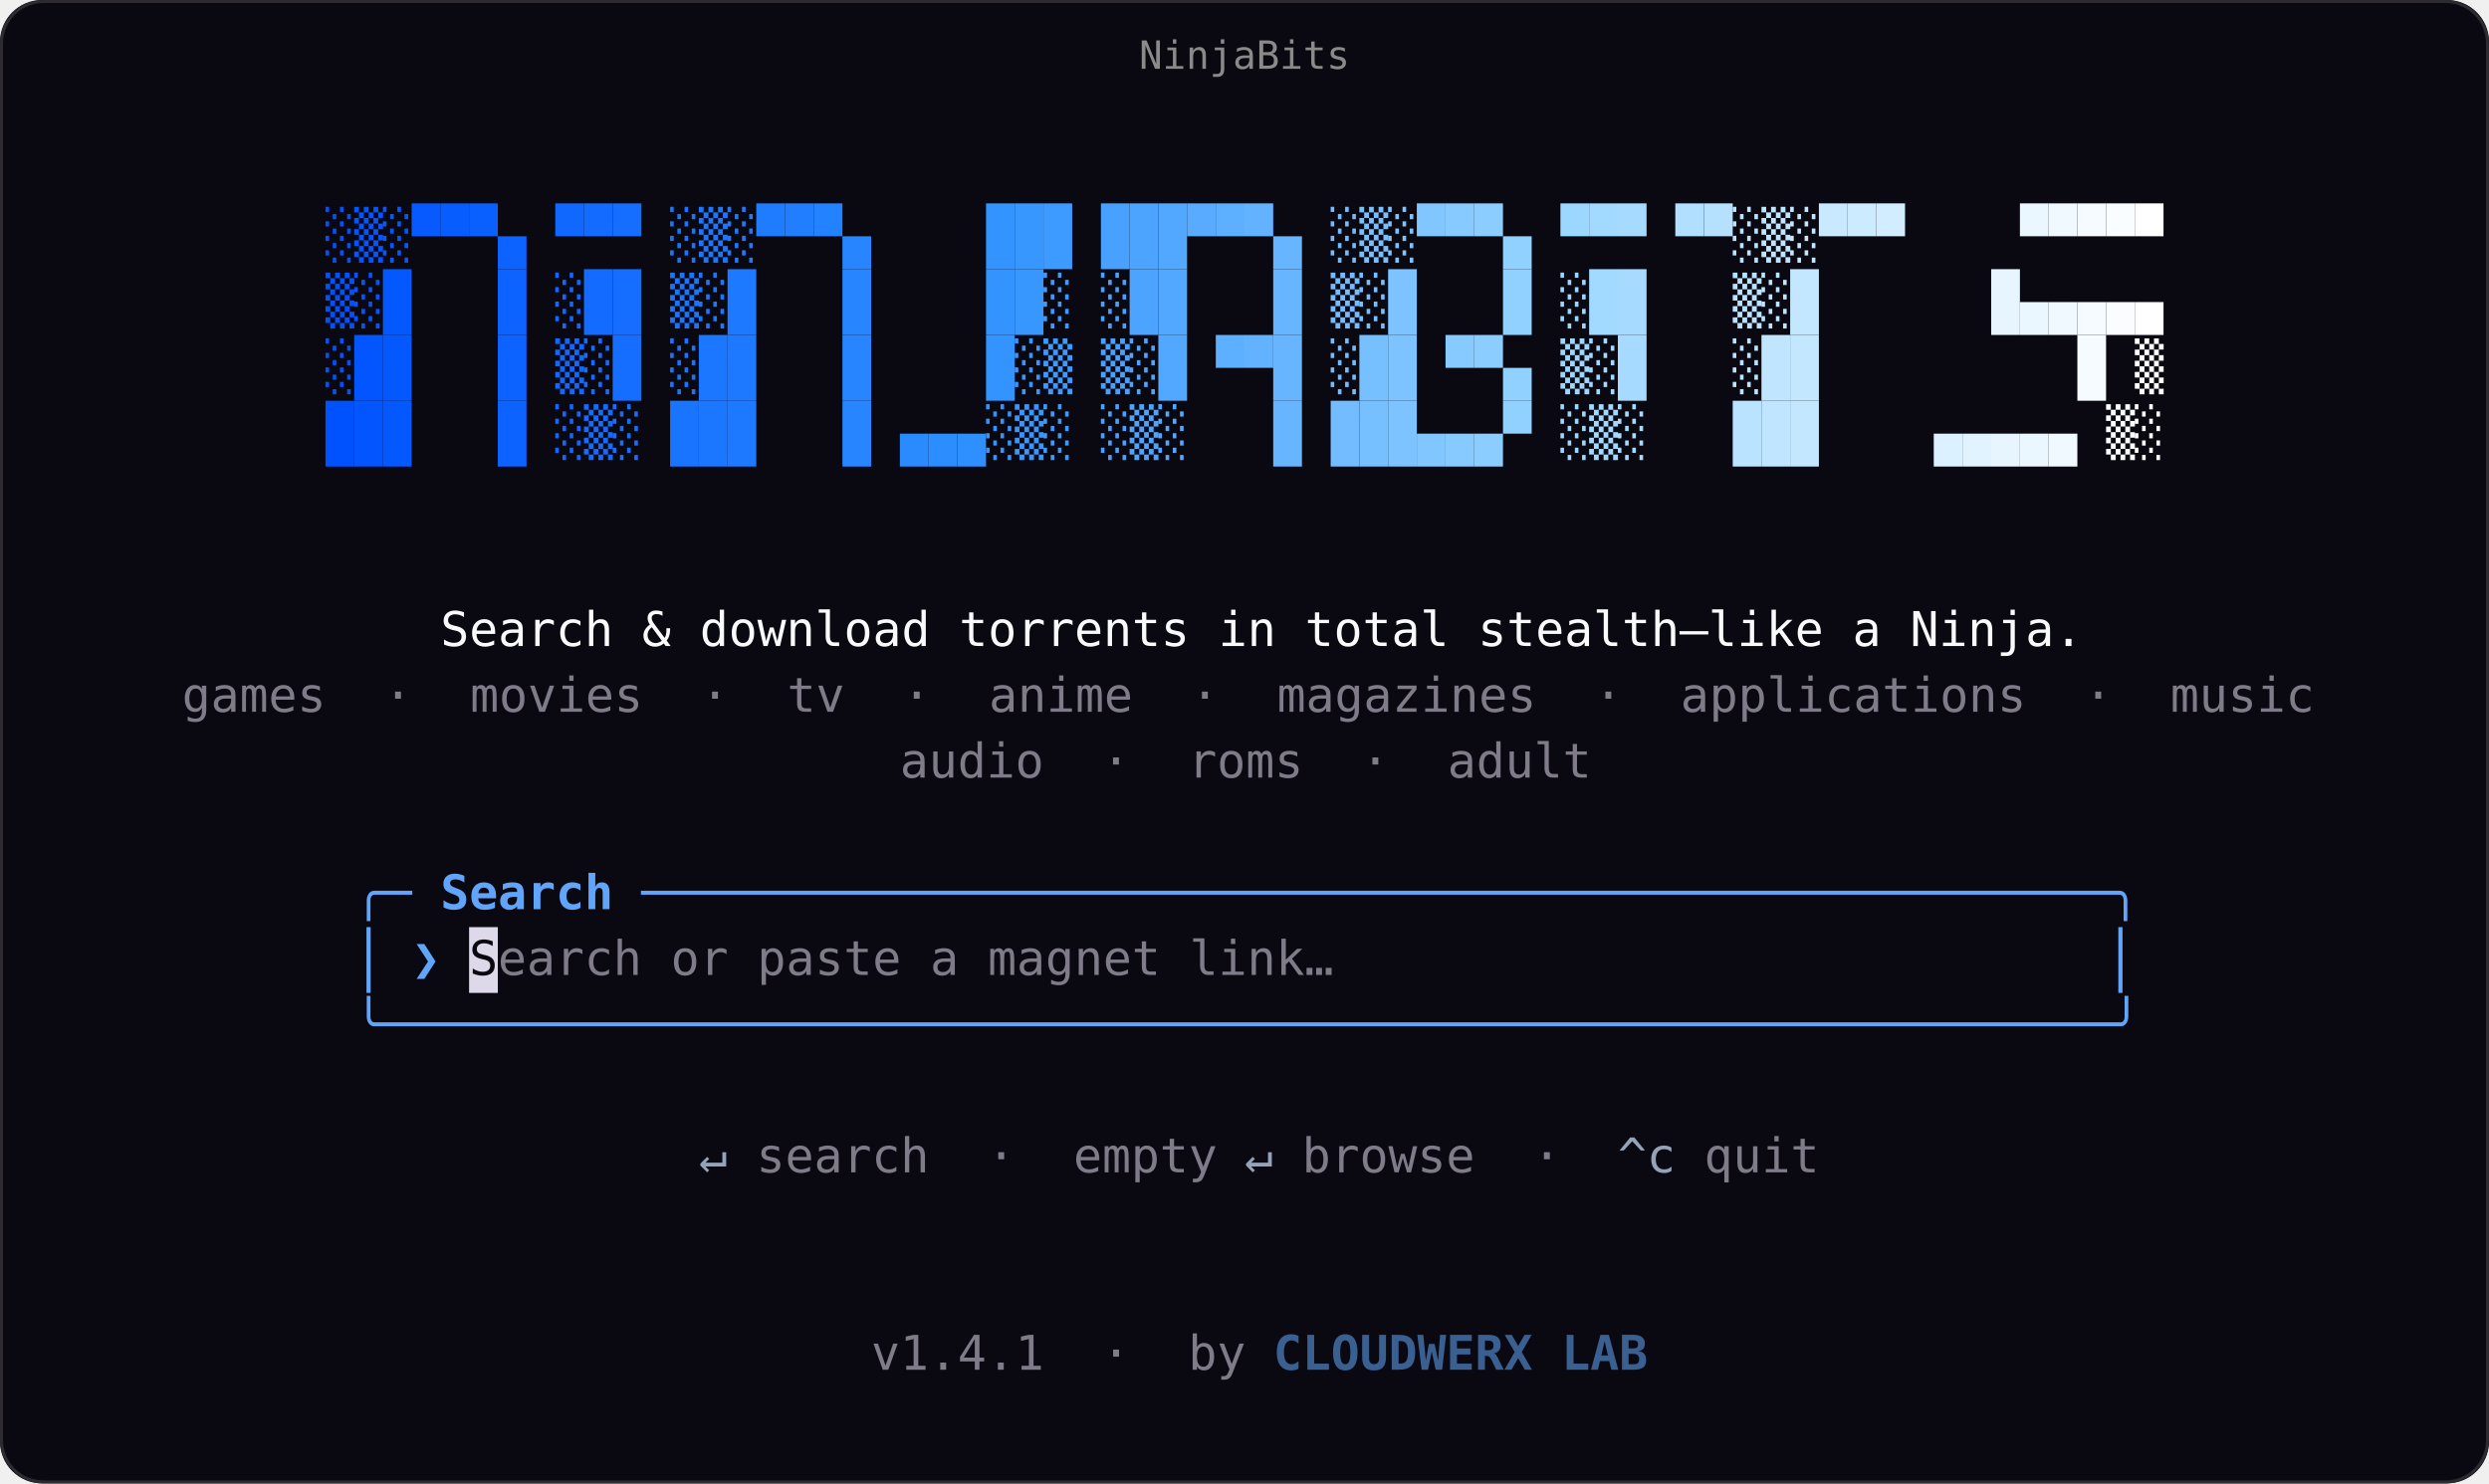
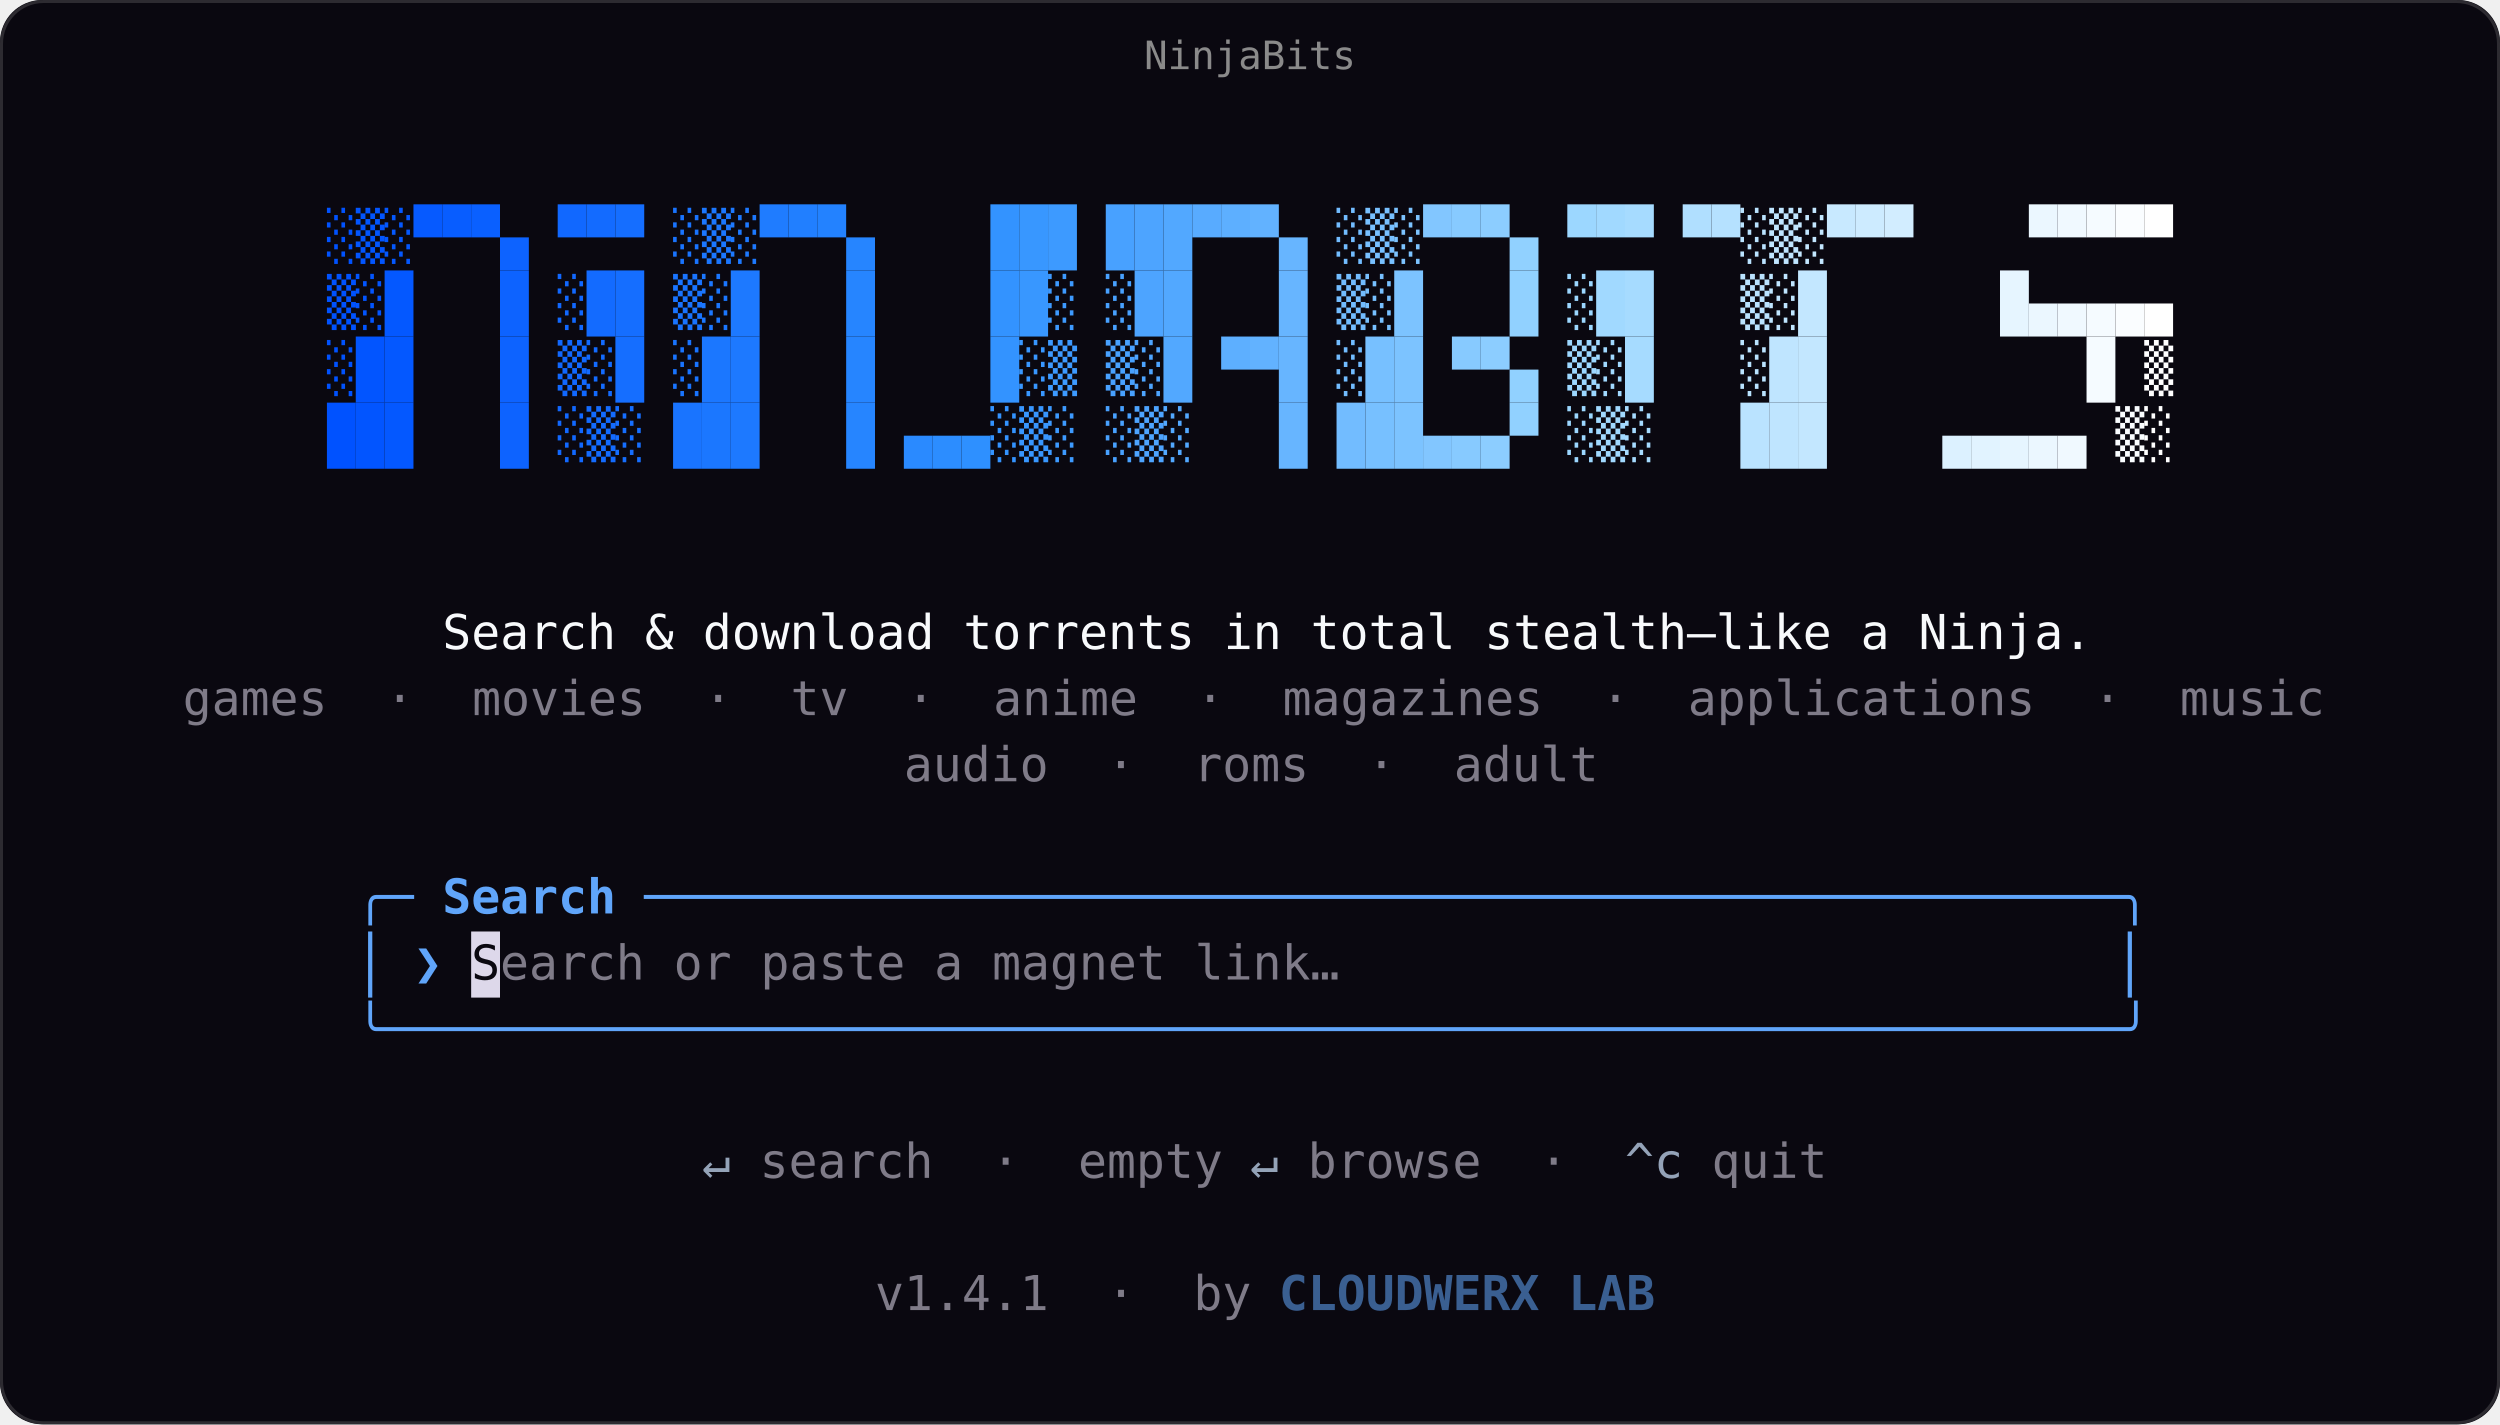
- <svg xmlns="http://www.w3.org/2000/svg" width="832" height="496" viewBox="0 0 832 496" style="max-width: 832px; width: 100%; height: auto;" role="img">
+ <svg xmlns="http://www.w3.org/2000/svg" width="832" height="474" viewBox="0 0 832 474" style="max-width: 832px; width: 100%; height: auto;" role="img">
  <rect width="100%" height="100%" rx="14" fill="#0a0810" />
-   <rect x="0.5" y="0.5" width="831" height="495" rx="14" fill="none" stroke="#2d2b31" stroke-width="1" />
+   <rect x="0.5" y="0.5" width="831" height="473" rx="14" fill="none" stroke="#2d2b31" stroke-width="1" />
  <text x="416" y="23" text-anchor="middle" font-family="ui-monospace, &quot;Cascadia Mono&quot;, &quot;SF Mono&quot;, Menlo, Consolas, &quot;DejaVu Sans Mono&quot;, monospace" font-size="13" fill="#8a8a8a">NinjaBits</text>
  <g font-family="ui-monospace, &quot;Cascadia Mono&quot;, &quot;SF Mono&quot;, Menlo, Consolas, &quot;DejaVu Sans Mono&quot;, monospace" font-size="16" fill="#ddd8ea">
    <text x="108.8" y="84" textLength="9.6" lengthAdjust="spacingAndGlyphs" xml:space="preserve" fill="#0052ff" font-weight="600">░</text>
    <text x="118.4" y="84" textLength="9.6" lengthAdjust="spacingAndGlyphs" xml:space="preserve" fill="#0255ff" font-weight="600">▒</text>
    <text x="128" y="84" textLength="9.6" lengthAdjust="spacingAndGlyphs" xml:space="preserve" fill="#0458ff" font-weight="600">░</text>
    <rect x="137.6" y="68" width="9.6" height="11" fill="#065aff" />
    <rect x="147.2" y="68" width="9.6" height="11" fill="#085dff" />
    <rect x="156.8" y="68" width="9.6" height="11" fill="#0a60ff" />
    <rect x="166.4" y="79" width="9.6" height="11" fill="#0d63ff" />
    <rect x="185.6" y="68" width="9.6" height="11" fill="#1168ff" />
    <rect x="195.2" y="68" width="9.6" height="11" fill="#136bff" />
    <rect x="204.8" y="68" width="9.6" height="11" fill="#156eff" />
    <text x="224" y="84" textLength="9.6" lengthAdjust="spacingAndGlyphs" xml:space="preserve" fill="#1974ff" font-weight="600">░</text>
    <text x="233.6" y="84" textLength="9.6" lengthAdjust="spacingAndGlyphs" xml:space="preserve" fill="#1b77ff" font-weight="600">▒</text>
    <text x="243.2" y="84" textLength="9.6" lengthAdjust="spacingAndGlyphs" xml:space="preserve" fill="#1d79ff" font-weight="600">░</text>
    <rect x="252.8" y="68" width="9.6" height="11" fill="#1f7cff" />
    <rect x="262.4" y="68" width="9.6" height="11" fill="#217fff" />
    <rect x="272" y="68" width="9.6" height="11" fill="#2382ff" />
    <rect x="281.6" y="79" width="9.6" height="11" fill="#2685ff" />
    <rect x="329.6" y="68" width="9.6" height="22" fill="#3393ff" />
    <rect x="339.2" y="68" width="9.6" height="22" fill="#3897ff" />
    <rect x="348.8" y="68" width="9.6" height="22" fill="#3d9aff" />
    <rect x="368" y="68" width="9.6" height="22" fill="#48a1ff" />
    <rect x="377.6" y="68" width="9.6" height="22" fill="#4da4ff" />
    <rect x="387.2" y="68" width="9.6" height="22" fill="#52a8ff" />
    <rect x="396.8" y="68" width="9.6" height="11" fill="#58abff" />
    <rect x="406.4" y="68" width="9.6" height="11" fill="#5dafff" />
    <rect x="416" y="68" width="9.6" height="11" fill="#62b2ff" />
    <rect x="425.6" y="79" width="9.6" height="11" fill="#67b5ff" />
    <text x="444.8" y="84" textLength="9.6" lengthAdjust="spacingAndGlyphs" xml:space="preserve" fill="#72bcff" font-weight="600">░</text>
    <text x="454.4" y="84" textLength="9.6" lengthAdjust="spacingAndGlyphs" xml:space="preserve" fill="#77c0ff" font-weight="600">▒</text>
    <text x="464" y="84" textLength="9.6" lengthAdjust="spacingAndGlyphs" xml:space="preserve" fill="#7cc3ff" font-weight="600">░</text>
    <rect x="473.6" y="68" width="9.6" height="11" fill="#82c6ff" />
    <rect x="483.2" y="68" width="9.6" height="11" fill="#87caff" />
    <rect x="492.8" y="68" width="9.6" height="11" fill="#8ccdff" />
    <rect x="502.4" y="79" width="9.6" height="11" fill="#91d1ff" />
    <rect x="521.6" y="68" width="9.6" height="11" fill="#9cd7ff" />
    <rect x="531.2" y="68" width="9.6" height="11" fill="#a1d9ff" />
    <rect x="540.8" y="68" width="9.6" height="11" fill="#a6dbff" />
    <rect x="560" y="68" width="9.6" height="11" fill="#b0dfff" />
    <rect x="569.6" y="68" width="9.6" height="11" fill="#b5e1ff" />
    <text x="579.2" y="84" textLength="9.6" lengthAdjust="spacingAndGlyphs" xml:space="preserve" fill="#bae3ff" font-weight="600">░</text>
    <text x="588.8" y="84" textLength="9.6" lengthAdjust="spacingAndGlyphs" xml:space="preserve" fill="#bfe5ff" font-weight="600">▒</text>
    <text x="598.4" y="84" textLength="9.6" lengthAdjust="spacingAndGlyphs" xml:space="preserve" fill="#c3e7ff" font-weight="600">░</text>
    <rect x="608" y="68" width="9.6" height="11" fill="#c8e9ff" />
    <rect x="617.6" y="68" width="9.6" height="11" fill="#cdebff" />
    <rect x="627.2" y="68" width="9.6" height="11" fill="#d2edff" />
    <rect x="675.2" y="68" width="9.6" height="11" fill="#ebf7ff" />
    <rect x="684.8" y="68" width="9.6" height="11" fill="#f0f9ff" />
    <rect x="694.4" y="68" width="9.6" height="11" fill="#f5fbff" />
    <rect x="704" y="68" width="9.6" height="11" fill="#fafdff" />
    <rect x="713.6" y="68" width="9.6" height="11" fill="#ffffff" />
    <text x="108.8" y="106" textLength="9.6" lengthAdjust="spacingAndGlyphs" xml:space="preserve" fill="#0052ff" font-weight="600">▒</text>
    <text x="118.4" y="106" textLength="9.6" lengthAdjust="spacingAndGlyphs" xml:space="preserve" fill="#0255ff" font-weight="600">░</text>
    <rect x="128" y="90" width="9.6" height="22" fill="#0458ff" />
    <rect x="166.4" y="90" width="9.6" height="22" fill="#0d63ff" />
    <text x="185.6" y="106" textLength="9.6" lengthAdjust="spacingAndGlyphs" xml:space="preserve" fill="#1168ff" font-weight="600">░</text>
    <rect x="195.2" y="90" width="9.6" height="22" fill="#136bff" />
    <rect x="204.8" y="90" width="9.6" height="22" fill="#156eff" />
    <text x="224" y="106" textLength="9.6" lengthAdjust="spacingAndGlyphs" xml:space="preserve" fill="#1974ff" font-weight="600">▒</text>
    <text x="233.6" y="106" textLength="9.6" lengthAdjust="spacingAndGlyphs" xml:space="preserve" fill="#1b77ff" font-weight="600">░</text>
    <rect x="243.2" y="90" width="9.6" height="22" fill="#1d79ff" />
    <rect x="281.6" y="90" width="9.6" height="22" fill="#2685ff" />
    <rect x="329.6" y="90" width="9.6" height="22" fill="#3393ff" />
    <rect x="339.2" y="90" width="9.6" height="22" fill="#3897ff" />
    <text x="348.8" y="106" textLength="9.6" lengthAdjust="spacingAndGlyphs" xml:space="preserve" fill="#3d9aff" font-weight="600">░</text>
    <text x="368" y="106" textLength="9.6" lengthAdjust="spacingAndGlyphs" xml:space="preserve" fill="#48a1ff" font-weight="600">░</text>
    <rect x="377.6" y="90" width="9.6" height="22" fill="#4da4ff" />
    <rect x="387.2" y="90" width="9.6" height="22" fill="#52a8ff" />
    <rect x="425.6" y="90" width="9.6" height="22" fill="#67b5ff" />
    <text x="444.8" y="106" textLength="9.6" lengthAdjust="spacingAndGlyphs" xml:space="preserve" fill="#72bcff" font-weight="600">▒</text>
    <text x="454.4" y="106" textLength="9.6" lengthAdjust="spacingAndGlyphs" xml:space="preserve" fill="#77c0ff" font-weight="600">░</text>
    <rect x="464" y="90" width="9.6" height="22" fill="#7cc3ff" />
    <rect x="502.4" y="90" width="9.6" height="22" fill="#91d1ff" />
    <text x="521.6" y="106" textLength="9.6" lengthAdjust="spacingAndGlyphs" xml:space="preserve" fill="#9cd7ff" font-weight="600">░</text>
    <rect x="531.2" y="90" width="9.6" height="22" fill="#a1d9ff" />
    <rect x="540.8" y="90" width="9.6" height="22" fill="#a6dbff" />
    <text x="579.2" y="106" textLength="9.6" lengthAdjust="spacingAndGlyphs" xml:space="preserve" fill="#bae3ff" font-weight="600">▒</text>
    <text x="588.8" y="106" textLength="9.6" lengthAdjust="spacingAndGlyphs" xml:space="preserve" fill="#bfe5ff" font-weight="600">░</text>
    <rect x="598.4" y="90" width="9.6" height="22" fill="#c3e7ff" />
    <rect x="665.6" y="90" width="9.6" height="22" fill="#e6f5ff" />
    <rect x="675.2" y="101" width="9.6" height="11" fill="#ebf7ff" />
    <rect x="684.8" y="101" width="9.6" height="11" fill="#f0f9ff" />
    <rect x="694.4" y="101" width="9.6" height="11" fill="#f5fbff" />
    <rect x="704" y="101" width="9.6" height="11" fill="#fafdff" />
    <rect x="713.6" y="101" width="9.6" height="11" fill="#ffffff" />
    <text x="108.8" y="128" textLength="9.6" lengthAdjust="spacingAndGlyphs" xml:space="preserve" fill="#0052ff" font-weight="600">░</text>
    <rect x="118.4" y="112" width="9.6" height="22" fill="#0255ff" />
    <rect x="128" y="112" width="9.6" height="22" fill="#0458ff" />
    <rect x="166.4" y="112" width="9.6" height="22" fill="#0d63ff" />
    <text x="185.6" y="128" textLength="9.6" lengthAdjust="spacingAndGlyphs" xml:space="preserve" fill="#1168ff" font-weight="600">▒</text>
    <text x="195.2" y="128" textLength="9.6" lengthAdjust="spacingAndGlyphs" xml:space="preserve" fill="#136bff" font-weight="600">░</text>
    <rect x="204.8" y="112" width="9.6" height="22" fill="#156eff" />
    <text x="224" y="128" textLength="9.6" lengthAdjust="spacingAndGlyphs" xml:space="preserve" fill="#1974ff" font-weight="600">░</text>
    <rect x="233.6" y="112" width="9.6" height="22" fill="#1b77ff" />
    <rect x="243.2" y="112" width="9.6" height="22" fill="#1d79ff" />
    <rect x="281.6" y="112" width="9.6" height="22" fill="#2685ff" />
    <rect x="329.6" y="112" width="9.6" height="22" fill="#3393ff" />
    <text x="339.2" y="128" textLength="9.6" lengthAdjust="spacingAndGlyphs" xml:space="preserve" fill="#3897ff" font-weight="600">░</text>
    <text x="348.8" y="128" textLength="9.6" lengthAdjust="spacingAndGlyphs" xml:space="preserve" fill="#3d9aff" font-weight="600">▒</text>
    <text x="368" y="128" textLength="9.6" lengthAdjust="spacingAndGlyphs" xml:space="preserve" fill="#48a1ff" font-weight="600">▒</text>
    <text x="377.6" y="128" textLength="9.6" lengthAdjust="spacingAndGlyphs" xml:space="preserve" fill="#4da4ff" font-weight="600">░</text>
    <rect x="387.2" y="112" width="9.6" height="22" fill="#52a8ff" />
    <rect x="406.4" y="112" width="9.6" height="11" fill="#5dafff" />
    <rect x="416" y="112" width="9.6" height="11" fill="#62b2ff" />
    <rect x="425.6" y="112" width="9.6" height="22" fill="#67b5ff" />
    <text x="444.8" y="128" textLength="9.6" lengthAdjust="spacingAndGlyphs" xml:space="preserve" fill="#72bcff" font-weight="600">░</text>
    <rect x="454.4" y="112" width="9.6" height="22" fill="#77c0ff" />
    <rect x="464" y="112" width="9.6" height="22" fill="#7cc3ff" />
    <rect x="483.2" y="112" width="9.6" height="11" fill="#87caff" />
    <rect x="492.8" y="112" width="9.6" height="11" fill="#8ccdff" />
    <rect x="502.4" y="123" width="9.6" height="11" fill="#91d1ff" />
    <text x="521.6" y="128" textLength="9.6" lengthAdjust="spacingAndGlyphs" xml:space="preserve" fill="#9cd7ff" font-weight="600">▒</text>
    <text x="531.2" y="128" textLength="9.6" lengthAdjust="spacingAndGlyphs" xml:space="preserve" fill="#a1d9ff" font-weight="600">░</text>
    <rect x="540.8" y="112" width="9.6" height="22" fill="#a6dbff" />
    <text x="579.2" y="128" textLength="9.6" lengthAdjust="spacingAndGlyphs" xml:space="preserve" fill="#bae3ff" font-weight="600">░</text>
    <rect x="588.8" y="112" width="9.6" height="22" fill="#bfe5ff" />
    <rect x="598.4" y="112" width="9.6" height="22" fill="#c3e7ff" />
    <rect x="694.4" y="112" width="9.6" height="22" fill="#f5fbff" />
    <text x="713.6" y="128" textLength="9.6" lengthAdjust="spacingAndGlyphs" xml:space="preserve" fill="#ffffff" font-weight="600">▒</text>
    <rect x="108.8" y="134" width="9.6" height="22" fill="#0052ff" />
    <rect x="118.4" y="134" width="9.6" height="22" fill="#0255ff" />
    <rect x="128" y="134" width="9.6" height="22" fill="#0458ff" />
    <rect x="166.4" y="134" width="9.6" height="22" fill="#0d63ff" />
    <text x="185.6" y="150" textLength="9.6" lengthAdjust="spacingAndGlyphs" xml:space="preserve" fill="#1168ff" font-weight="600">░</text>
    <text x="195.2" y="150" textLength="9.6" lengthAdjust="spacingAndGlyphs" xml:space="preserve" fill="#136bff" font-weight="600">▒</text>
    <text x="204.8" y="150" textLength="9.6" lengthAdjust="spacingAndGlyphs" xml:space="preserve" fill="#156eff" font-weight="600">░</text>
    <rect x="224" y="134" width="9.6" height="22" fill="#1974ff" />
    <rect x="233.6" y="134" width="9.6" height="22" fill="#1b77ff" />
    <rect x="243.2" y="134" width="9.6" height="22" fill="#1d79ff" />
    <rect x="281.6" y="134" width="9.6" height="22" fill="#2685ff" />
    <rect x="300.8" y="145" width="9.6" height="11" fill="#2a8aff" />
    <rect x="310.4" y="145" width="9.6" height="11" fill="#2c8dff" />
    <rect x="320" y="145" width="9.6" height="11" fill="#2e90ff" />
    <text x="329.6" y="150" textLength="9.6" lengthAdjust="spacingAndGlyphs" xml:space="preserve" fill="#3393ff" font-weight="600">░</text>
    <text x="339.2" y="150" textLength="9.6" lengthAdjust="spacingAndGlyphs" xml:space="preserve" fill="#3897ff" font-weight="600">▒</text>
    <text x="348.8" y="150" textLength="9.6" lengthAdjust="spacingAndGlyphs" xml:space="preserve" fill="#3d9aff" font-weight="600">░</text>
    <text x="368" y="150" textLength="9.6" lengthAdjust="spacingAndGlyphs" xml:space="preserve" fill="#48a1ff" font-weight="600">░</text>
    <text x="377.6" y="150" textLength="9.6" lengthAdjust="spacingAndGlyphs" xml:space="preserve" fill="#4da4ff" font-weight="600">▒</text>
    <text x="387.2" y="150" textLength="9.6" lengthAdjust="spacingAndGlyphs" xml:space="preserve" fill="#52a8ff" font-weight="600">░</text>
    <rect x="425.6" y="134" width="9.6" height="22" fill="#67b5ff" />
    <rect x="444.8" y="134" width="9.6" height="22" fill="#72bcff" />
    <rect x="454.4" y="134" width="9.6" height="22" fill="#77c0ff" />
    <rect x="464" y="134" width="9.6" height="22" fill="#7cc3ff" />
    <rect x="473.6" y="145" width="9.6" height="11" fill="#82c6ff" />
    <rect x="483.2" y="145" width="9.6" height="11" fill="#87caff" />
    <rect x="492.8" y="145" width="9.6" height="11" fill="#8ccdff" />
    <rect x="502.4" y="134" width="9.6" height="11" fill="#91d1ff" />
    <text x="521.6" y="150" textLength="9.6" lengthAdjust="spacingAndGlyphs" xml:space="preserve" fill="#9cd7ff" font-weight="600">░</text>
    <text x="531.2" y="150" textLength="9.6" lengthAdjust="spacingAndGlyphs" xml:space="preserve" fill="#a1d9ff" font-weight="600">▒</text>
    <text x="540.8" y="150" textLength="9.6" lengthAdjust="spacingAndGlyphs" xml:space="preserve" fill="#a6dbff" font-weight="600">░</text>
    <rect x="579.2" y="134" width="9.6" height="22" fill="#bae3ff" />
    <rect x="588.8" y="134" width="9.6" height="22" fill="#bfe5ff" />
    <rect x="598.4" y="134" width="9.6" height="22" fill="#c3e7ff" />
    <rect x="646.4" y="145" width="9.6" height="11" fill="#dcf1ff" />
    <rect x="656" y="145" width="9.6" height="11" fill="#e1f3ff" />
    <rect x="665.6" y="145" width="9.6" height="11" fill="#e6f5ff" />
    <rect x="675.2" y="145" width="9.6" height="11" fill="#ebf7ff" />
    <rect x="684.8" y="145" width="9.6" height="11" fill="#f0f9ff" />
    <text x="704" y="150" textLength="9.6" lengthAdjust="spacingAndGlyphs" xml:space="preserve" fill="#fafdff" font-weight="600">▒</text>
    <text x="713.6" y="150" textLength="9.6" lengthAdjust="spacingAndGlyphs" xml:space="preserve" fill="#ffffff" font-weight="600">░</text>
    <text x="147.2" y="216" textLength="547.2" lengthAdjust="spacingAndGlyphs" xml:space="preserve" fill="#f8fafc">Search &amp; download torrents in total stealth—like a Ninja.</text>
    <text x="60.8" y="238" textLength="710.4" lengthAdjust="spacingAndGlyphs" xml:space="preserve" fill-opacity="0.55">games  ·  movies  ·  tv  ·  anime  ·  magazines  ·  applications  ·  music</text>
    <text x="300.8" y="260" textLength="230.4" lengthAdjust="spacingAndGlyphs" xml:space="preserve" fill-opacity="0.55">audio  ·  roms  ·  adult</text>
    <text x="118.4" y="304" textLength="19.2" lengthAdjust="spacingAndGlyphs" xml:space="preserve" fill="#60a5fa">╭─</text>
    <text x="147.2" y="304" textLength="57.6" lengthAdjust="spacingAndGlyphs" xml:space="preserve" fill="#60a5fa" font-weight="600">Search</text>
    <text x="214.4" y="304" textLength="499.2" lengthAdjust="spacingAndGlyphs" xml:space="preserve" fill="#60a5fa">───────────────────────────────────────────────────╮</text>
    <rect x="122.5" y="310" width="1.4" height="22" fill="#60a5fa" />
    <text x="137.6" y="326" textLength="9.6" lengthAdjust="spacingAndGlyphs" xml:space="preserve" fill="#60a5fa">❯</text>
    <rect x="156.8" y="310" width="9.6" height="22" fill="#ddd8ea" />
    <text x="156.8" y="326" textLength="9.6" lengthAdjust="spacingAndGlyphs" xml:space="preserve" fill="#0a0810">S</text>
    <text x="166.4" y="326" textLength="278.4" lengthAdjust="spacingAndGlyphs" xml:space="preserve" fill-opacity="0.55">earch or paste a magnet link…</text>
    <rect x="708.1" y="310" width="1.4" height="22" fill="#60a5fa" />
    <text x="118.4" y="348" textLength="595.2" lengthAdjust="spacingAndGlyphs" xml:space="preserve" fill="#60a5fa">╰────────────────────────────────────────────────────────────╯</text>
    <text x="233.6" y="392" textLength="9.6" lengthAdjust="spacingAndGlyphs" xml:space="preserve" fill="#94a3b8">↵</text>
    <text x="252.8" y="392" textLength="153.6" lengthAdjust="spacingAndGlyphs" xml:space="preserve" fill-opacity="0.55">search  ·  empty</text>
    <text x="416" y="392" textLength="9.6" lengthAdjust="spacingAndGlyphs" xml:space="preserve" fill="#94a3b8">↵</text>
    <text x="435.2" y="392" textLength="86.4" lengthAdjust="spacingAndGlyphs" xml:space="preserve" fill-opacity="0.55">browse  ·</text>
    <text x="540.8" y="392" textLength="19.2" lengthAdjust="spacingAndGlyphs" xml:space="preserve" fill="#94a3b8">^c</text>
    <text x="569.6" y="392" textLength="38.4" lengthAdjust="spacingAndGlyphs" xml:space="preserve" fill-opacity="0.55">quit</text>
-     <text x="291.2" y="458" textLength="124.8" lengthAdjust="spacingAndGlyphs" xml:space="preserve" fill-opacity="0.55">v1.4.1  ·  by</text>
-     <text x="425.6" y="458" textLength="124.8" lengthAdjust="spacingAndGlyphs" xml:space="preserve" fill="#60a5fa" fill-opacity="0.55" font-weight="600">CLOUDWERX LAB</text>
+     <text x="291.2" y="436" textLength="124.8" lengthAdjust="spacingAndGlyphs" xml:space="preserve" fill-opacity="0.55">v1.4.1  ·  by</text>
+     <text x="425.6" y="436" textLength="124.8" lengthAdjust="spacingAndGlyphs" xml:space="preserve" fill="#60a5fa" fill-opacity="0.55" font-weight="600">CLOUDWERX LAB</text>
  </g>
</svg>
